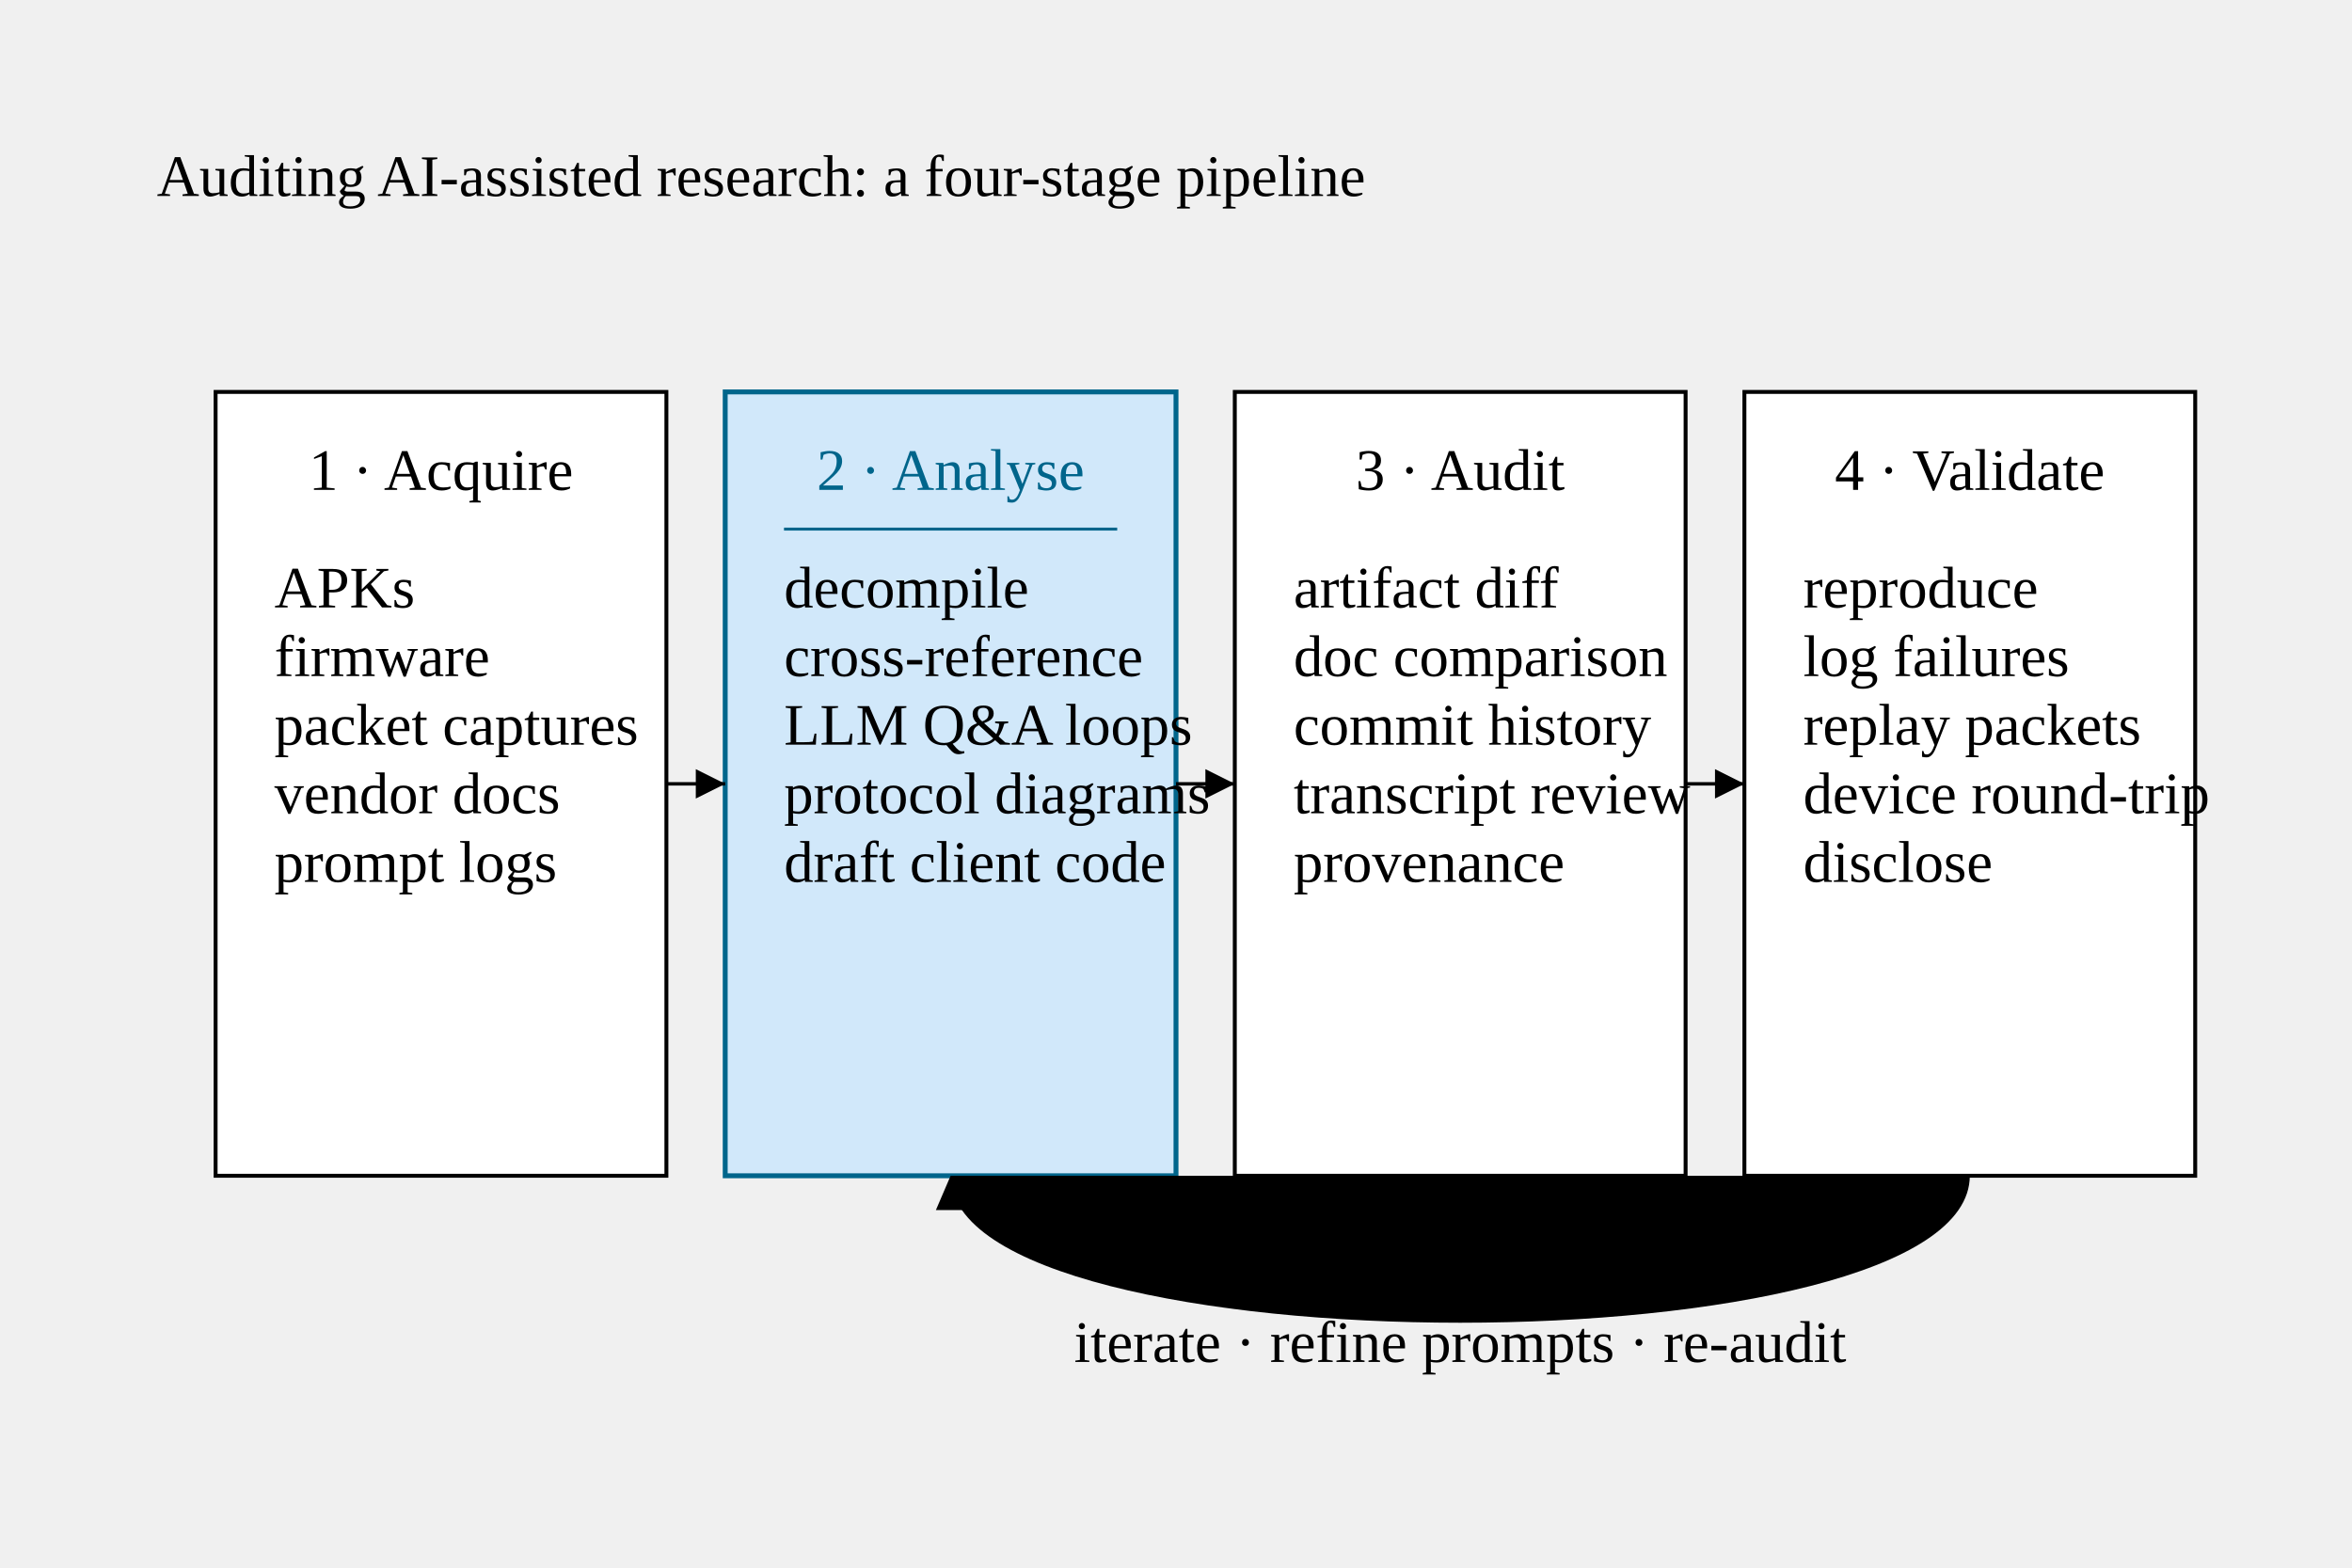
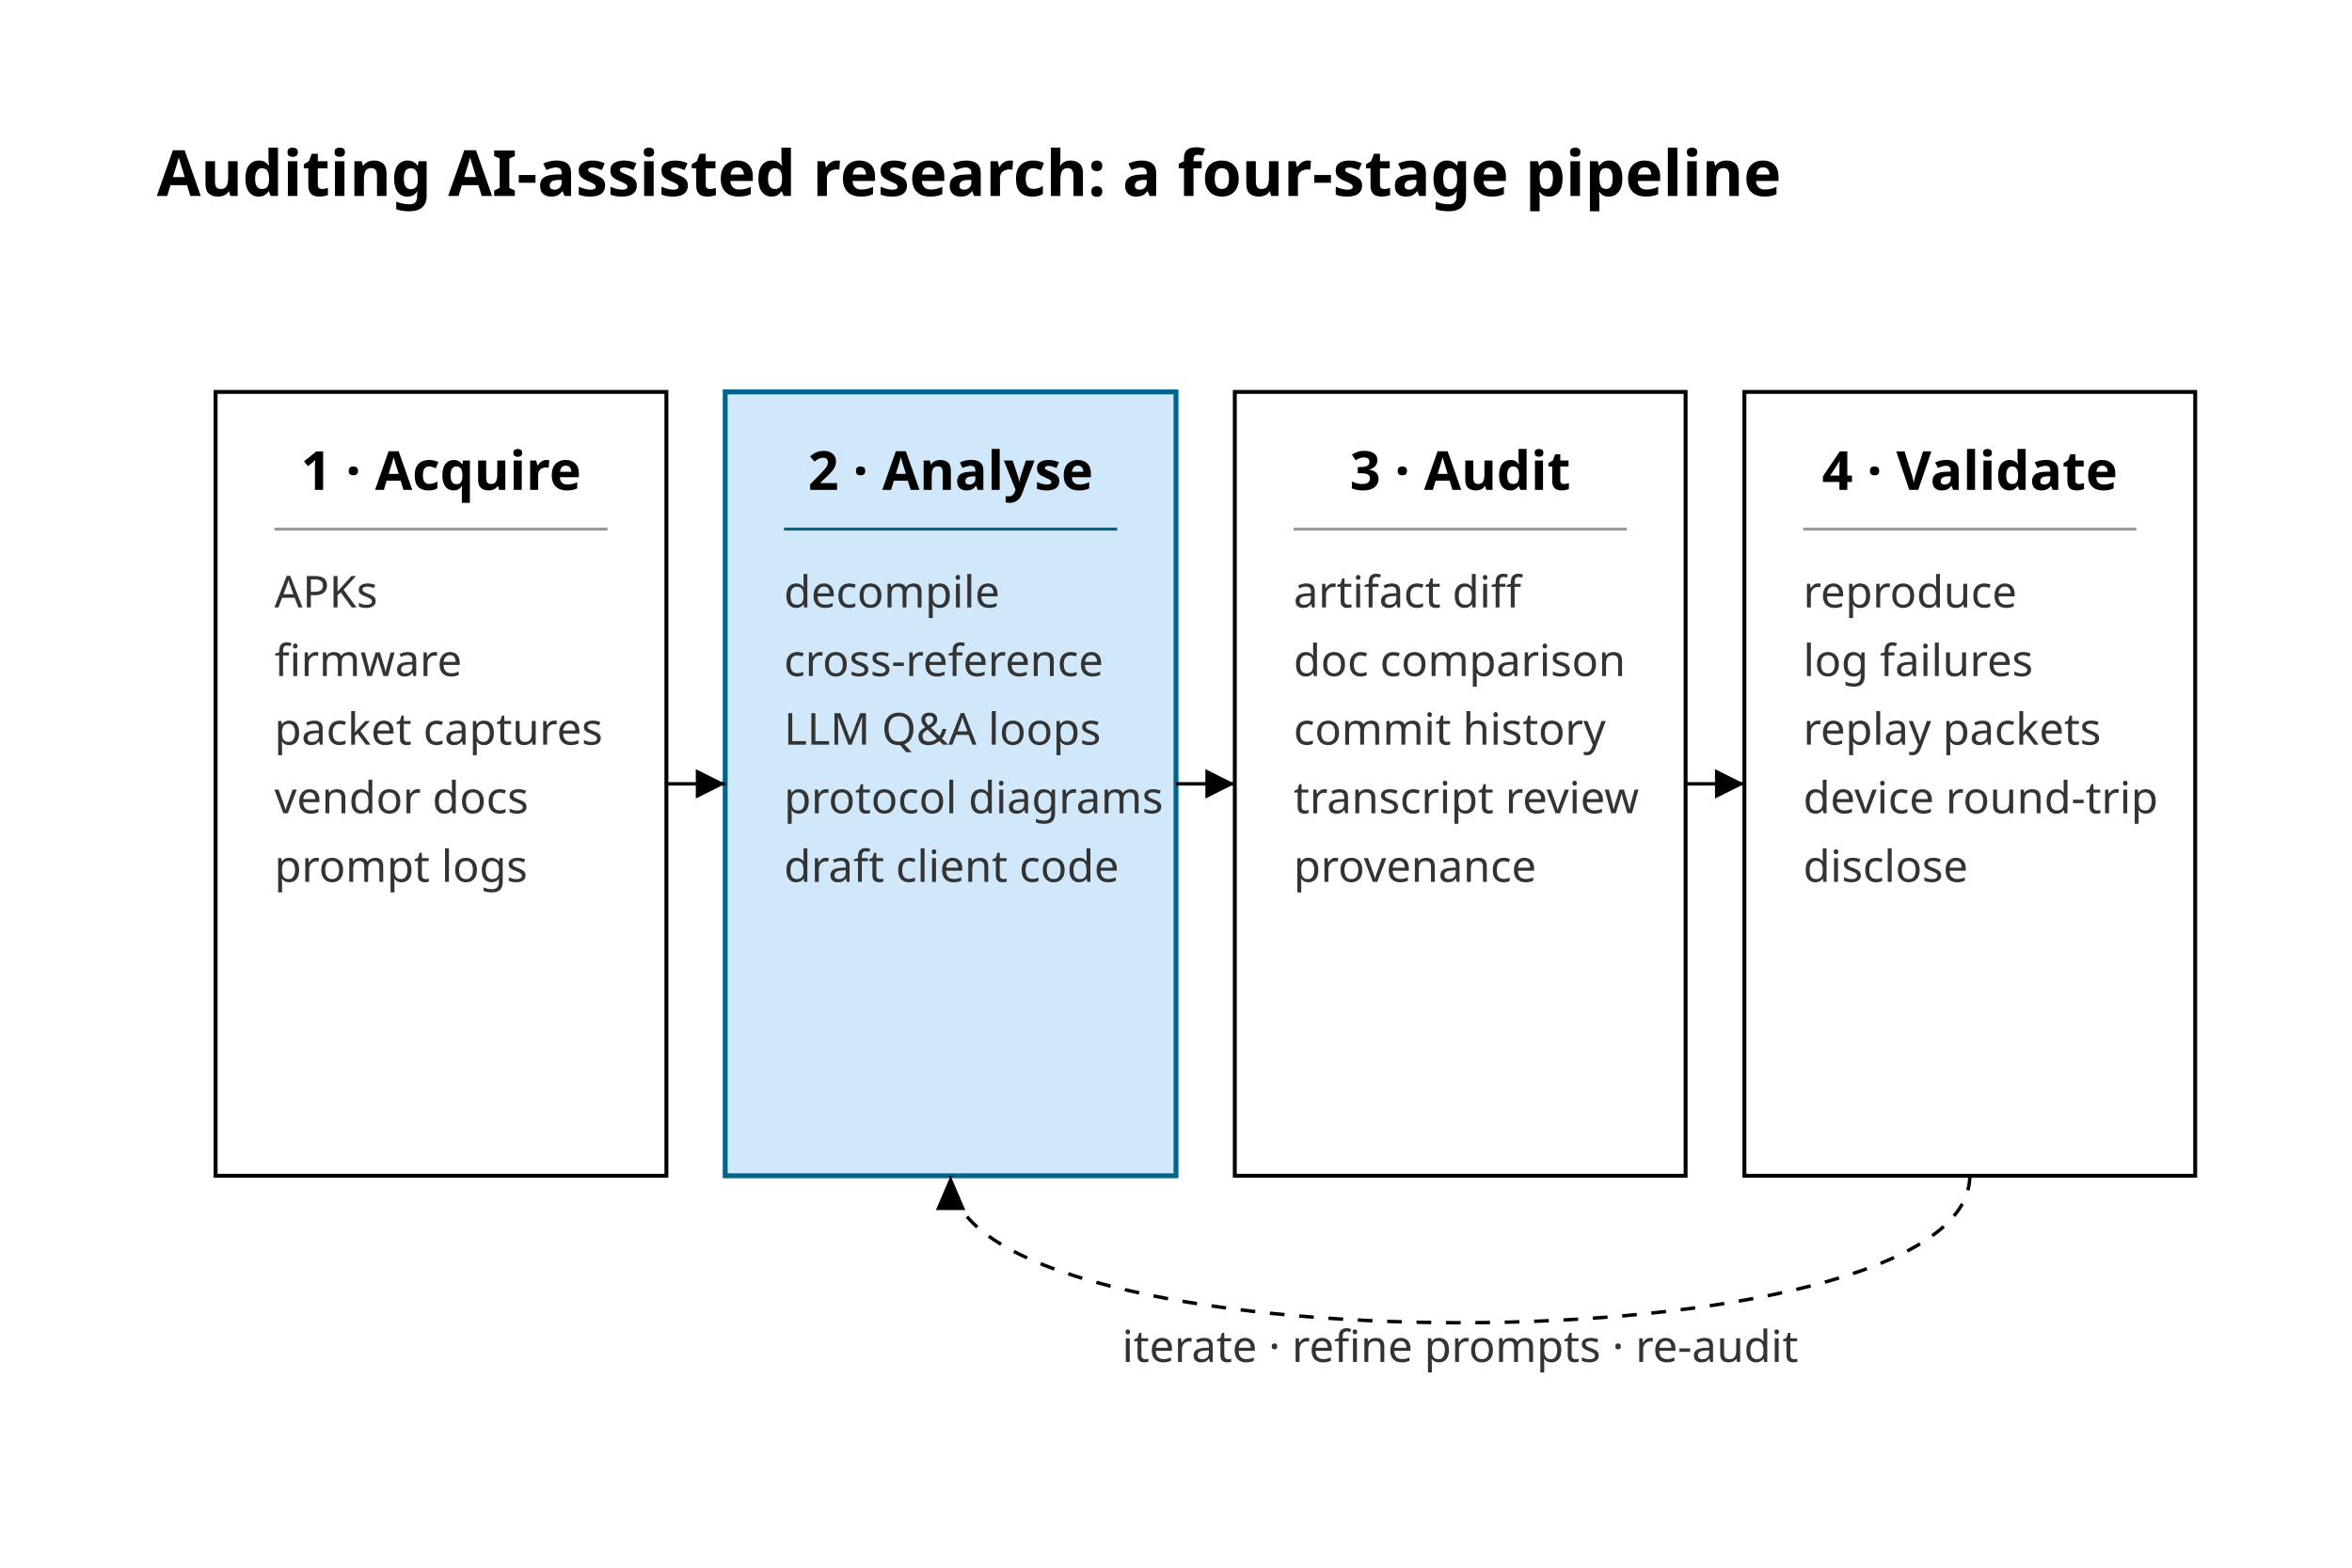
<svg xmlns="http://www.w3.org/2000/svg" viewBox="0 0 480 320" preserveAspectRatio="xMidYMid meet">
+   <defs>
+     <style type="text/css">
+       .lbl-title { font: 600 13px sans-serif; fill: #000; }
+       .lbl-bold  { font: 600 11px sans-serif; fill: #000; }
+       .lbl       { font: 11px sans-serif; fill: #000; }
+       .lbl-sm    { font: 9px sans-serif; fill: #333; }
+       .hairline  { stroke: #999; stroke-width: 0.6; fill: none; }
+       .rule      { stroke: #000; stroke-width: 0.7; fill: none; }
+       .accent-stroke { stroke: #00658b; stroke-width: 1.2; fill: none; }
+     </style>
+   </defs>
+   <rect width="100%" height="100%" fill="white" />
  <text x="32" y="40" class="lbl-title">Auditing AI-assisted research: a four-stage pipeline</text>
  <g font-family="inherit">
    <rect x="44" y="80" width="92" height="160" fill="#fff" stroke="#000" stroke-width="0.8" />
    <text x="90" y="100" class="lbl-bold" text-anchor="middle">1 · Acquire</text>
    <line x1="56" y1="108" x2="124" y2="108" class="hairline" />
    <text x="56" y="124" class="lbl-sm">APKs</text>
    <text x="56" y="138" class="lbl-sm">firmware</text>
    <text x="56" y="152" class="lbl-sm">packet captures</text>
    <text x="56" y="166" class="lbl-sm">vendor docs</text>
    <text x="56" y="180" class="lbl-sm">prompt logs</text>
    <rect x="148" y="80" width="92" height="160" fill="#d1e8fa" stroke="#00658b" stroke-width="1" />
    <text x="194" y="100" class="lbl-bold" text-anchor="middle" fill="#00658b">2 · Analyse</text>
    <line x1="160" y1="108" x2="228" y2="108" stroke="#00658b" stroke-width="0.6" />
    <text x="160" y="124" class="lbl-sm">decompile</text>
    <text x="160" y="138" class="lbl-sm">cross-reference</text>
    <text x="160" y="152" class="lbl-sm">LLM Q&amp;A loops</text>
    <text x="160" y="166" class="lbl-sm">protocol diagrams</text>
    <text x="160" y="180" class="lbl-sm">draft client code</text>
    <rect x="252" y="80" width="92" height="160" fill="#fff" stroke="#000" stroke-width="0.8" />
    <text x="298" y="100" class="lbl-bold" text-anchor="middle">3 · Audit</text>
    <line x1="264" y1="108" x2="332" y2="108" class="hairline" />
    <text x="264" y="124" class="lbl-sm">artifact diff</text>
    <text x="264" y="138" class="lbl-sm">doc comparison</text>
    <text x="264" y="152" class="lbl-sm">commit history</text>
    <text x="264" y="166" class="lbl-sm">transcript review</text>
    <text x="264" y="180" class="lbl-sm">provenance</text>
    <rect x="356" y="80" width="92" height="160" fill="#fff" stroke="#000" stroke-width="0.8" />
    <text x="402" y="100" class="lbl-bold" text-anchor="middle">4 · Validate</text>
    <line x1="368" y1="108" x2="436" y2="108" class="hairline" />
    <text x="368" y="124" class="lbl-sm">reproduce</text>
    <text x="368" y="138" class="lbl-sm">log failures</text>
    <text x="368" y="152" class="lbl-sm">replay packets</text>
    <text x="368" y="166" class="lbl-sm">device round-trip</text>
    <text x="368" y="180" class="lbl-sm">disclose</text>
  </g>
  <g stroke="#000" stroke-width="0.7" fill="none">
    <line x1="136" y1="160" x2="148" y2="160" />
    <line x1="240" y1="160" x2="252" y2="160" />
    <line x1="344" y1="160" x2="356" y2="160" />
  </g>
  <polygon points="148,160 142,157 142,163" fill="#000" />
  <polygon points="252,160 246,157 246,163" fill="#000" />
  <polygon points="356,160 350,157 350,163" fill="#000" />
-   <path d="M 402 240 C 402 280, 194 280, 194 240" class="rule" stroke-dasharray="3 3" />
+   <path d="M 402 240 C 402 280, 194 280, 194 240" class="rule" stroke-dasharray="3 3" fill="none" />
  <polygon points="194,240 191,247 197,247" fill="#000" />
  <text x="298" y="278" class="lbl-sm" text-anchor="middle">iterate · refine prompts · re-audit</text>
</svg>
